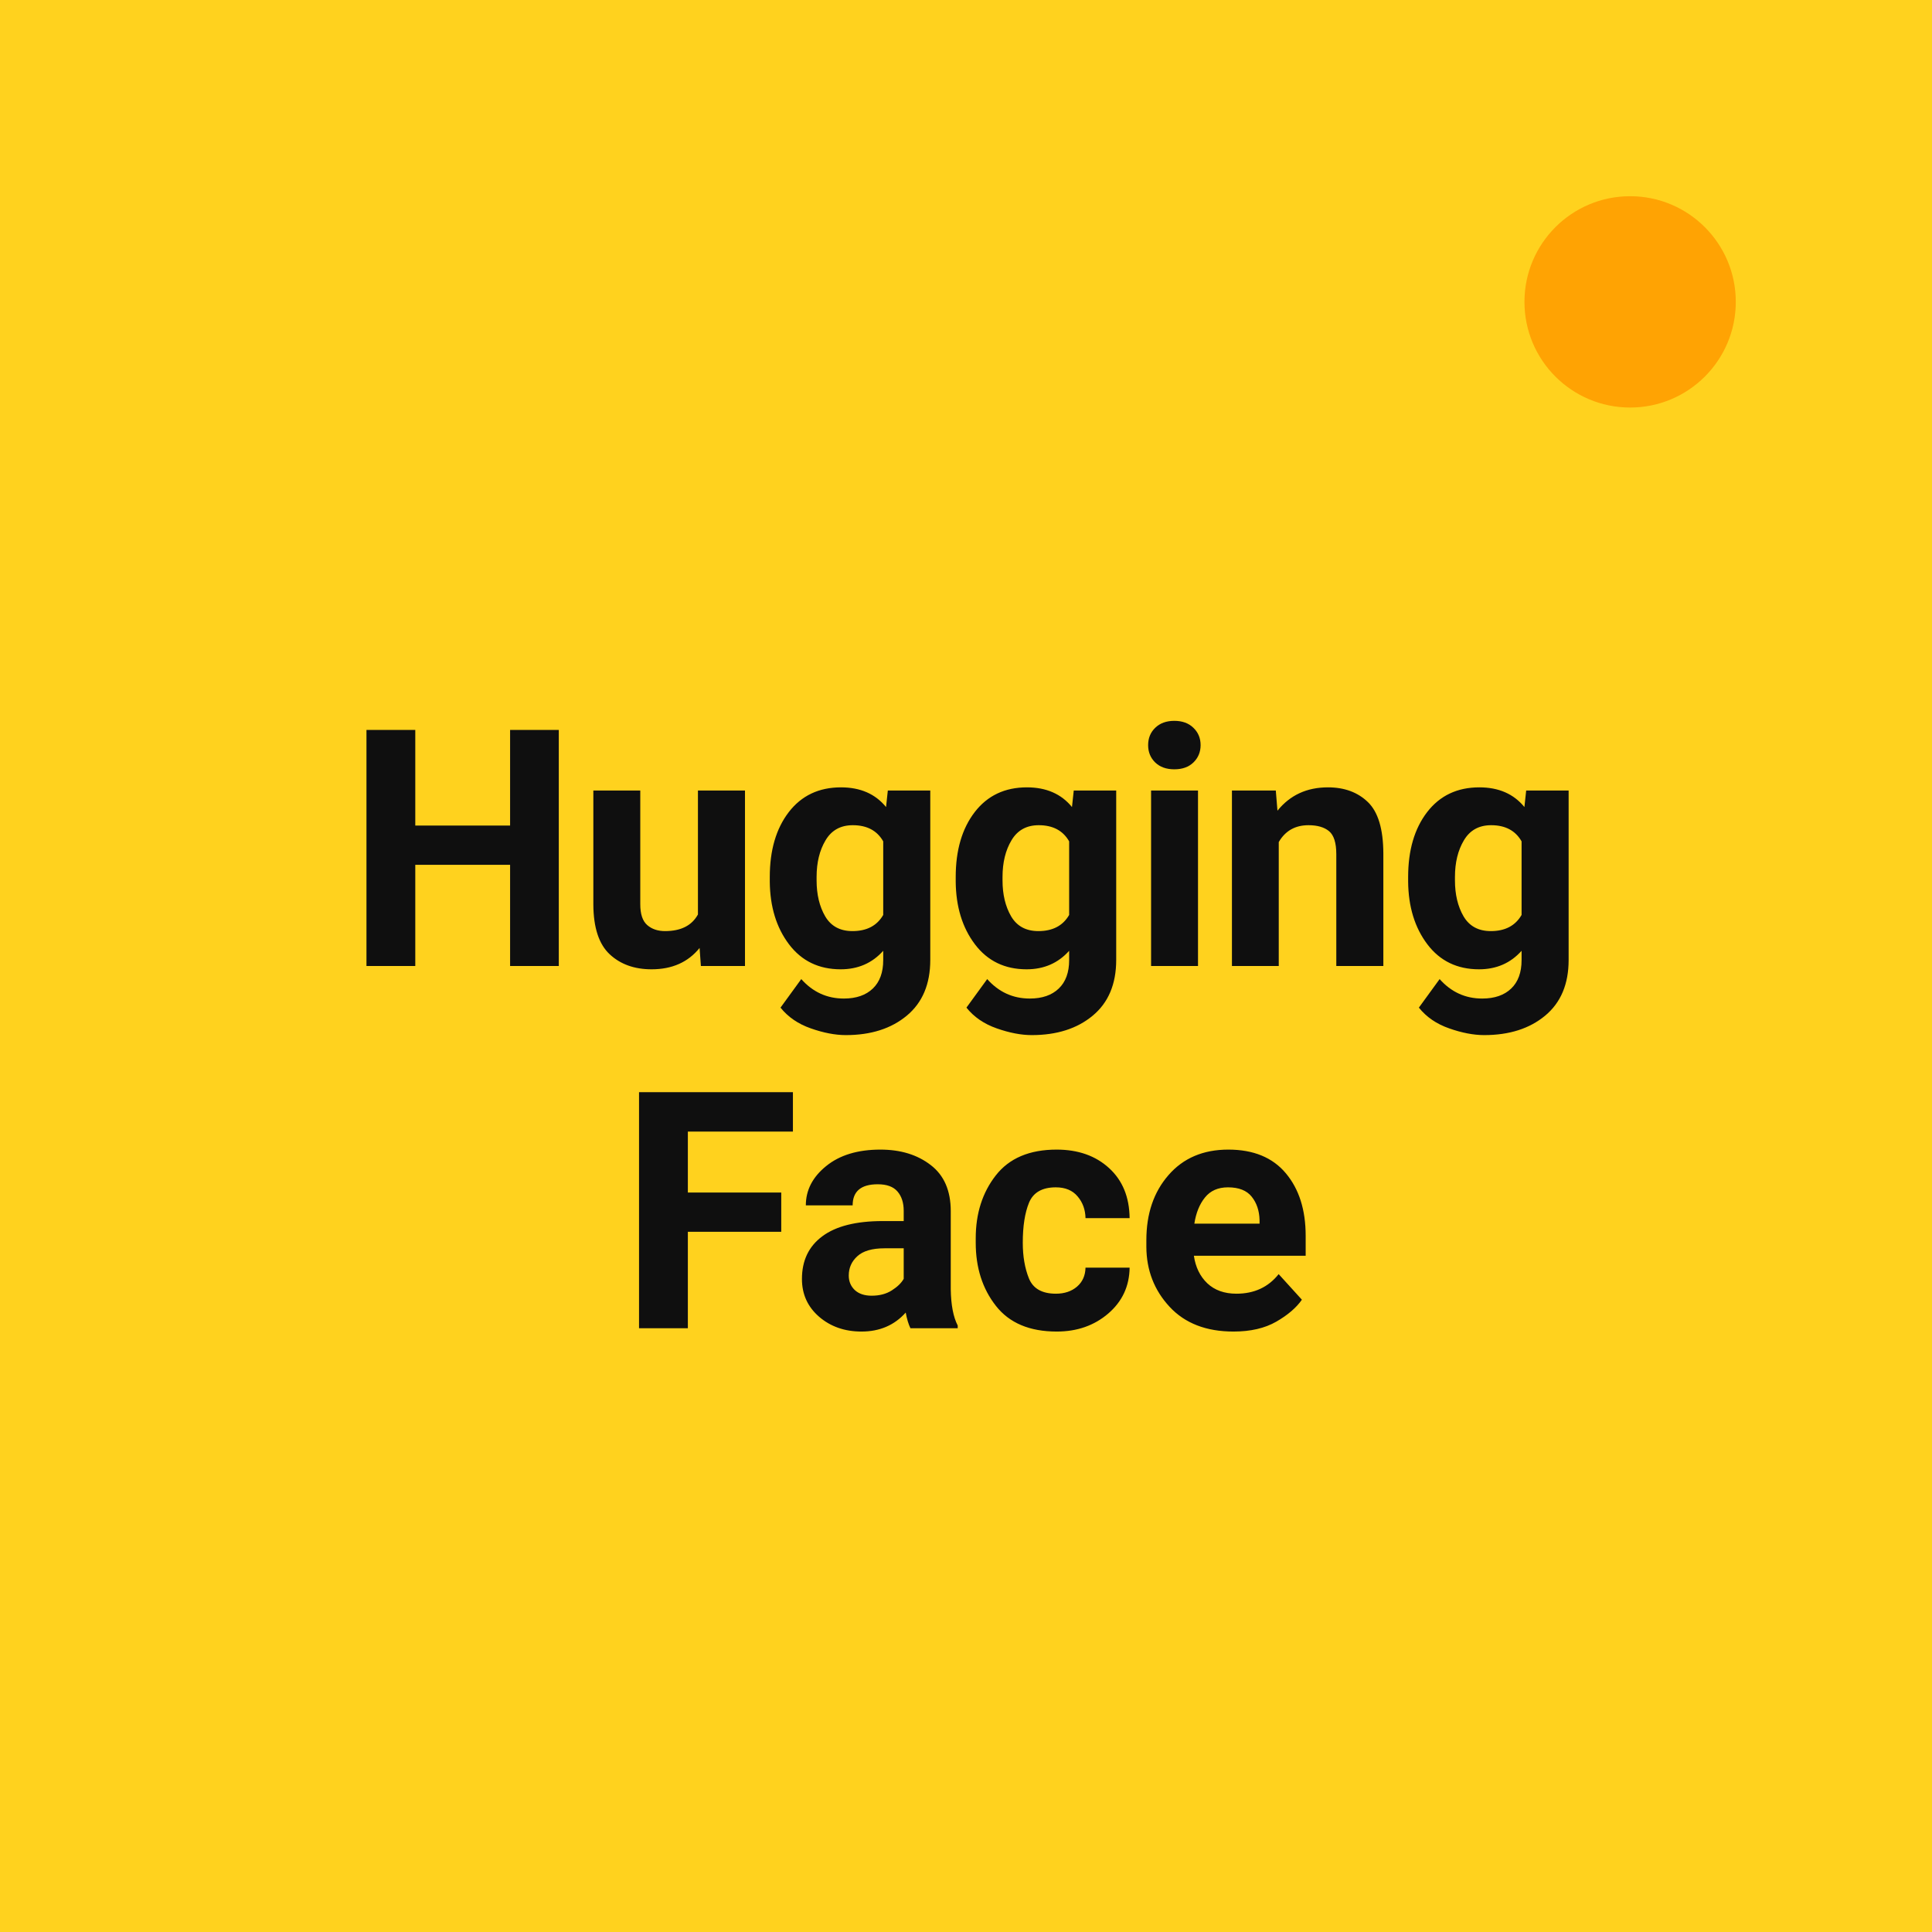
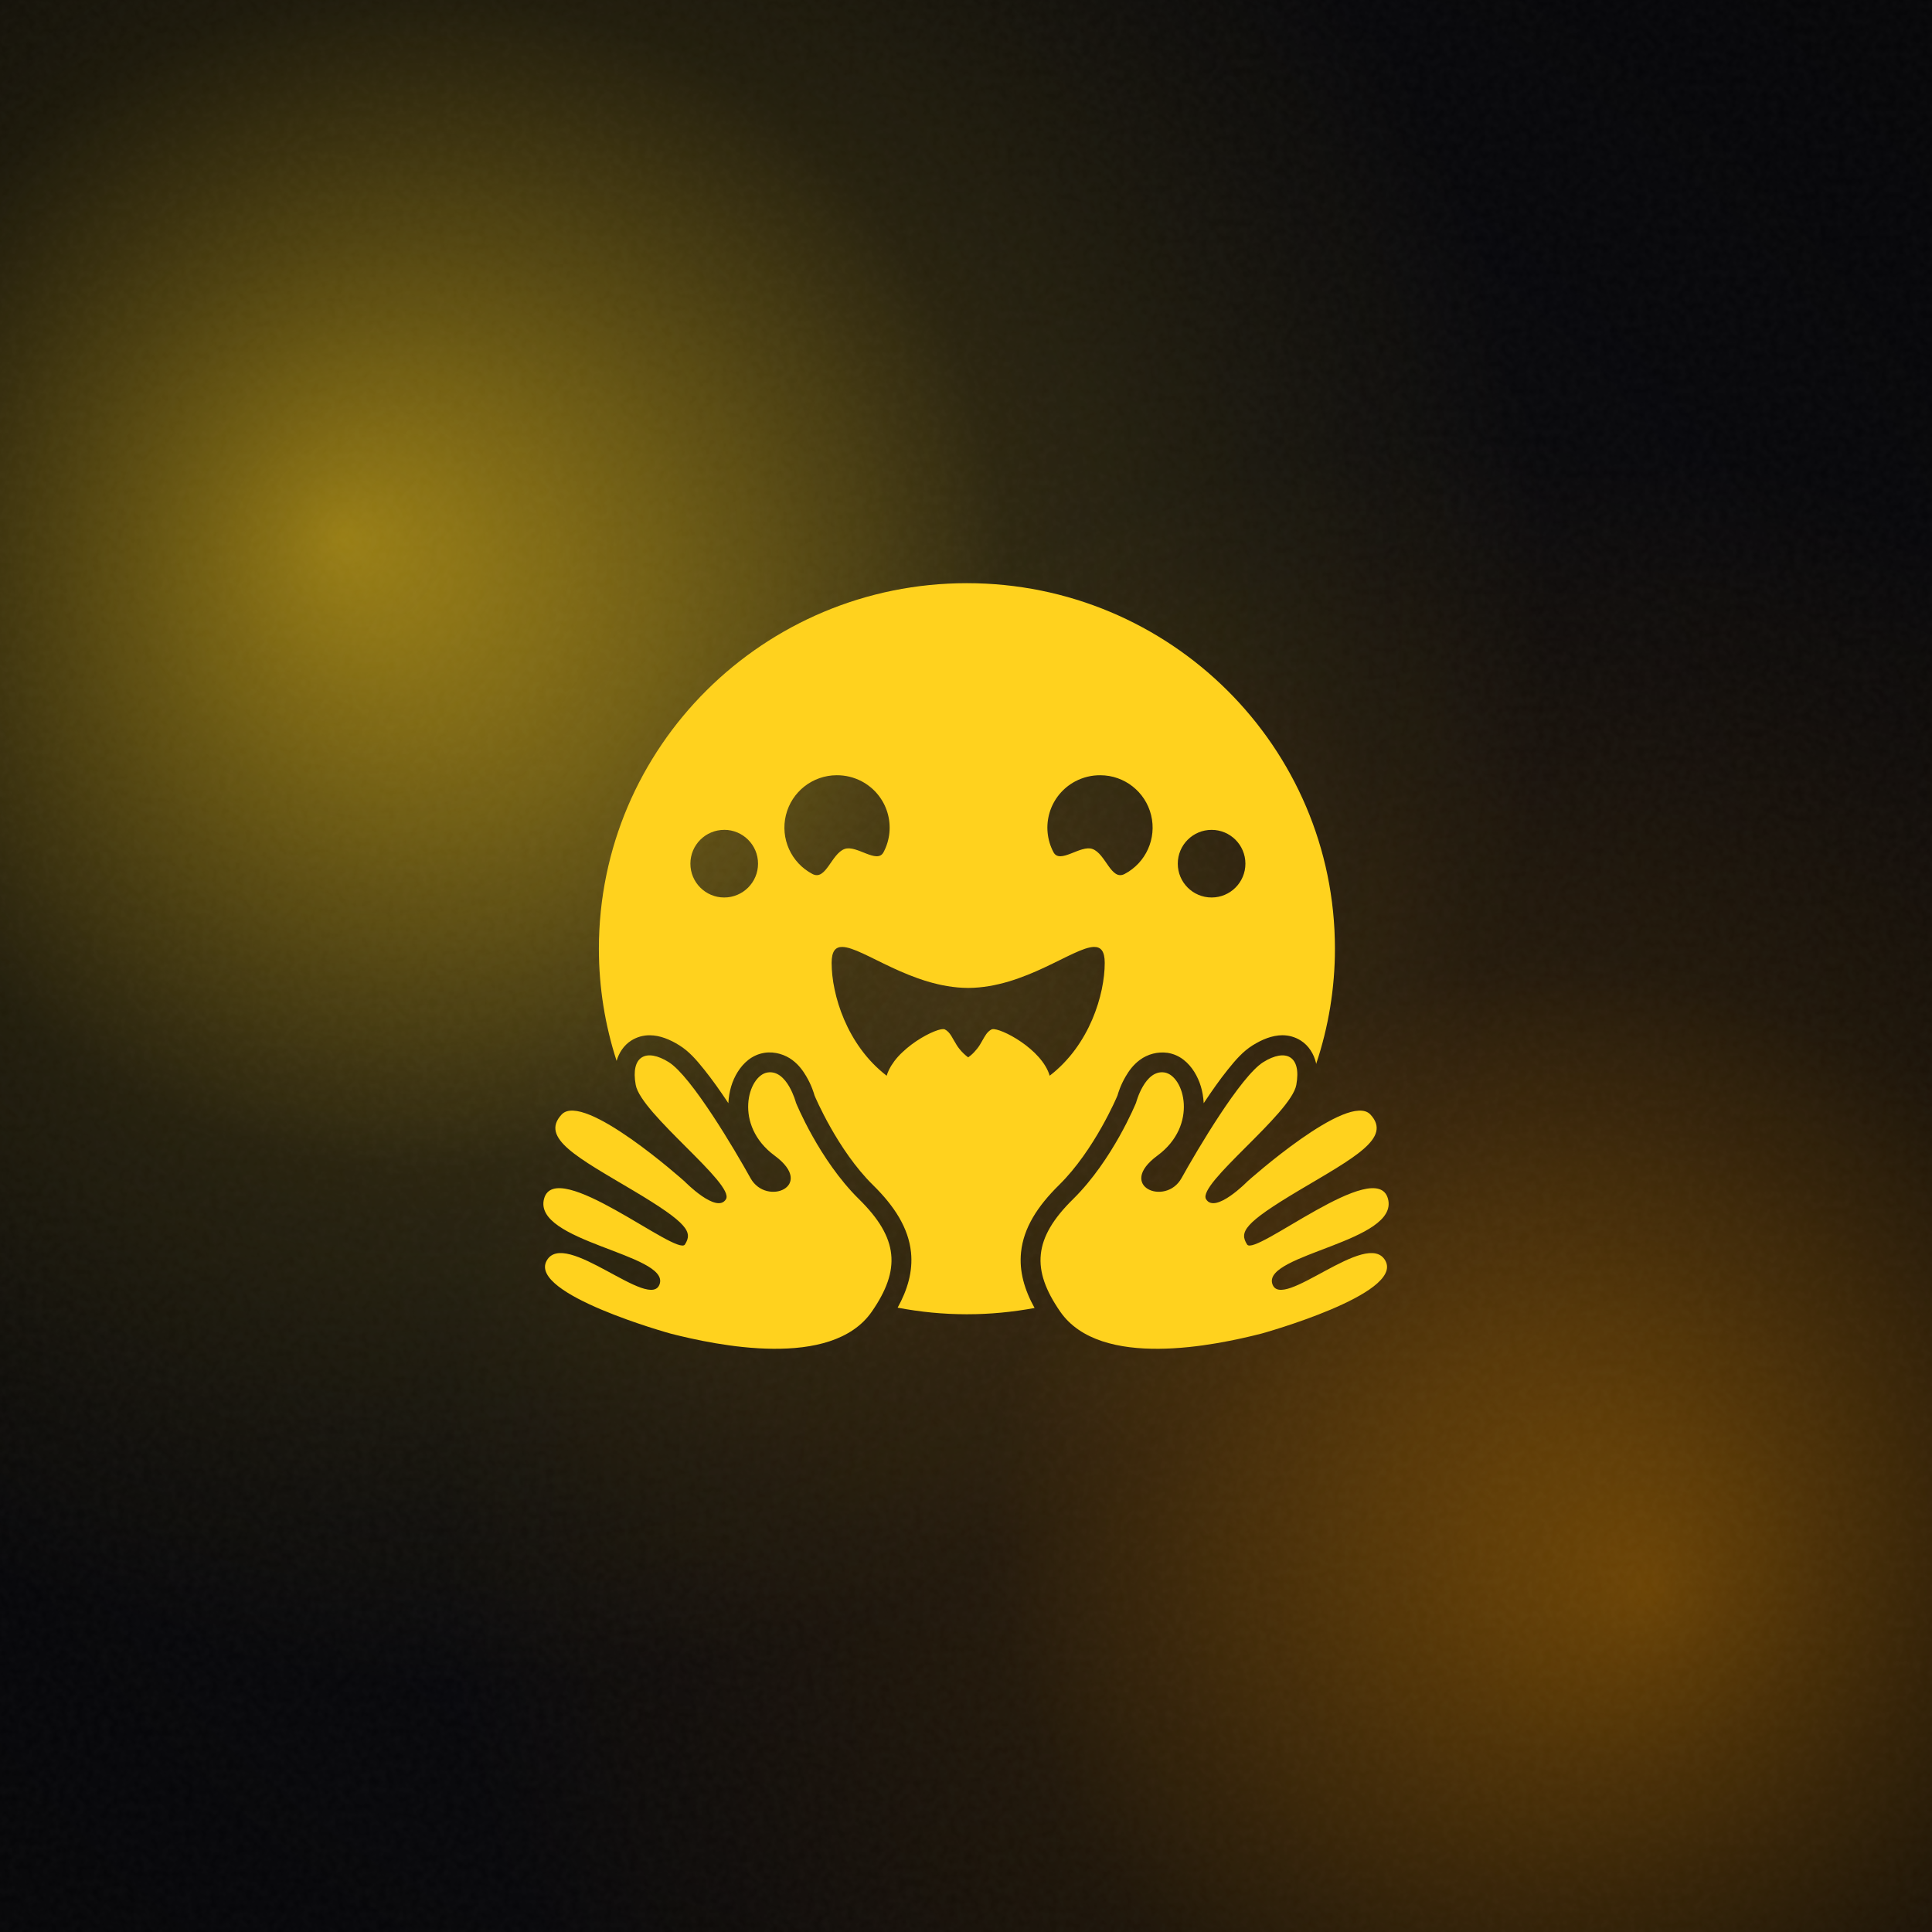
<svg xmlns="http://www.w3.org/2000/svg" viewBox="0 0 256 256" preserveAspectRatio="xMidYMid slice" role="img" aria-label="Hugging Face">
-   <rect width="256" height="256" fill="#FFD21E" />
-   <circle cx="216" cy="40" r="14" fill="#FF9D00" opacity="0.9" />
-   <g font-family="ui-sans-serif, system-ui, -apple-system, 'Segoe UI', Roboto, sans-serif" font-weight="700" fill="#0F0F0F" text-anchor="middle">
-     <text x="128" y="128" font-size="44" letter-spacing="-0.5">Hugging</text>
-     <text x="128" y="176" font-size="44" letter-spacing="-0.5">Face</text>
+   <defs>
+     <radialGradient id="aurora1" cx="0.25" cy="0.32" r="0.55" fx="0.18" fy="0.28">
+       <stop offset="0" stop-color="#FFD21E" stop-opacity="0.85" />
+       <stop offset="0.55" stop-color="#FFD21E" stop-opacity="0.18" />
+       <stop offset="1" stop-color="#FFD21E" stop-opacity="0" />
+     </radialGradient>
+     <radialGradient id="aurora2" cx="0.78" cy="0.78" r="0.55" fx="0.85" fy="0.82">
+       <stop offset="0" stop-color="#FF9D00" stop-opacity="0.65" />
+       <stop offset="0.55" stop-color="#FF9D00" stop-opacity="0.14" />
+       <stop offset="1" stop-color="#FF9D00" stop-opacity="0" />
+     </radialGradient>
+     <radialGradient id="vignette" cx="0.5" cy="0.5" r="0.7">
+       <stop offset="0" stop-color="#000000" stop-opacity="0" />
+       <stop offset="1" stop-color="#000000" stop-opacity="0.55" />
+     </radialGradient>
+     <filter id="grain">
+       <feTurbulence type="fractalNoise" baseFrequency="0.9" numOctaves="2" seed="3" />
+       <feColorMatrix values="0 0 0 0 1  0 0 0 0 1  0 0 0 0 1  0 0 0 0.08 0" />
+       <feComposite in2="SourceGraphic" operator="in" />
+     </filter>
+   </defs>
+   <rect width="256" height="256" fill="#0A0A0F" />
+   <rect width="256" height="256" fill="url(#aurora1)" />
+   <rect width="256" height="256" fill="url(#aurora2)" />
+   <rect width="256" height="256" fill="url(#vignette)" />
+   <rect width="256" height="256" filter="url(#grain)" opacity="0.4" />
+   <g transform="translate(72 72) scale(4.667)" fill="#FFD21E">
+     <path d="M12.025 1.13c-5.77 0-10.449 4.647-10.449 10.378 0 1.112.178 2.181.503 3.185.064-.222.203-.444.416-.577a.96.96 0 0 1 .524-.15c.293 0 .584.124.84.284.278.173.48.408.71.694.226.282.458.611.684.951v-.014c.017-.324.106-.622.264-.874s.403-.487.762-.543c.3-.047.596.06.787.203s.31.313.4.467c.15.257.212.468.233.542.01.026.653 1.552 1.657 2.54.616.605 1.01 1.223 1.082 1.912.055.537-.096 1.059-.38 1.572.637.121 1.294.187 1.967.187.657 0 1.298-.063 1.921-.178-.287-.517-.44-1.041-.384-1.581.07-.69.465-1.307 1.081-1.913 1.004-.987 1.647-2.513 1.657-2.539.021-.074.083-.285.233-.542.09-.154.208-.323.4-.467a1.08 1.08 0 0 1 .787-.203c.359.056.604.29.762.543s.247.55.265.874v.015c.225-.34.457-.67.683-.952.23-.286.432-.52.71-.694.257-.16.547-.284.84-.285a.97.97 0 0 1 .524.151c.228.143.373.388.43.625l.006.04a10.3 10.3 0 0 0 .534-3.273c0-5.731-4.678-10.378-10.449-10.378M8.327 6.583a1.5 1.5 0 0 1 .713.174 1.487 1.487 0 0 1 .617 2.013c-.183.343-.762-.214-1.102-.094-.38.134-.532.914-.917.71a1.487 1.487 0 0 1 .69-2.803m7.486 0a1.487 1.487 0 0 1 .689 2.803c-.385.204-.536-.576-.916-.71-.34-.12-.92.437-1.103.094a1.487 1.487 0 0 1 .617-2.013 1.5 1.5 0 0 1 .713-.174m-10.68 1.55a.96.96 0 1 1 0 1.921.96.96 0 0 1 0-1.92m13.838 0a.96.96 0 1 1 0 1.92.96.96 0 0 1 0-1.92M8.489 11.458c.588.01 1.965 1.157 3.572 1.164 1.607-.007 2.984-1.155 3.572-1.164.196-.003.305.12.305.454 0 .886-.424 2.328-1.563 3.202-.22-.756-1.396-1.366-1.63-1.32q-.011.001-.02.006l-.044.026-.01.008-.03.024q-.018.017-.035.036l-.032.04a1 1 0 0 0-.058.09l-.014.025q-.049.088-.11.19a1 1 0 0 1-.083.116 1.2 1.2 0 0 1-.173.18q-.035.029-.075.058a1.3 1.3 0 0 1-.251-.243 1 1 0 0 1-.076-.107c-.124-.193-.177-.363-.337-.444-.034-.016-.104-.008-.2.022q-.094.03-.216.087-.06.028-.125.063l-.13.074q-.067.04-.136.086a3 3 0 0 0-.135.096 3 3 0 0 0-.26.219 2 2 0 0 0-.12.121 2 2 0 0 0-.106.128l-.002.002a2 2 0 0 0-.09.132l-.001.001a1.2 1.2 0 0 0-.105.212q-.013.036-.024.073c-1.139-.875-1.563-2.317-1.563-3.203 0-.334.109-.457.305-.454m.836 10.354c.824-1.19.766-2.082-.365-3.194-1.13-1.112-1.789-2.738-1.789-2.738s-.246-.945-.806-.858-.97 1.499.202 2.362c1.173.864-.233 1.45-.685.64-.45-.812-1.683-2.896-2.322-3.295s-1.089-.175-.938.647 2.822 2.813 2.562 3.244-1.176-.506-1.176-.506-2.866-2.567-3.49-1.898.473 1.23 2.037 2.16c1.564.932 1.686 1.178 1.464 1.53s-3.675-2.511-4-1.297c-.323 1.214 3.524 1.567 3.287 2.405-.238.839-2.71-1.587-3.216-.642-.506.946 3.49 2.056 3.522 2.064 1.29.33 4.568 1.028 5.713-.624m5.349 0c-.824-1.19-.766-2.082.365-3.194 1.13-1.112 1.789-2.738 1.789-2.738s.246-.945.806-.858.97 1.499-.202 2.362c-1.173.864.233 1.45.685.64.451-.812 1.683-2.896 2.322-3.295s1.089-.175.938.647-2.822 2.813-2.562 3.244 1.176-.506 1.176-.506 2.866-2.567 3.49-1.898-.473 1.23-2.037 2.16c-1.564.932-1.686 1.178-1.464 1.53s3.675-2.511 4-1.297c.323 1.214-3.524 1.567-3.287 2.405.238.839 2.71-1.587 3.216-.642.506.946-3.49 2.056-3.522 2.064-1.29.33-4.568 1.028-5.713-.624" />
  </g>
</svg>
